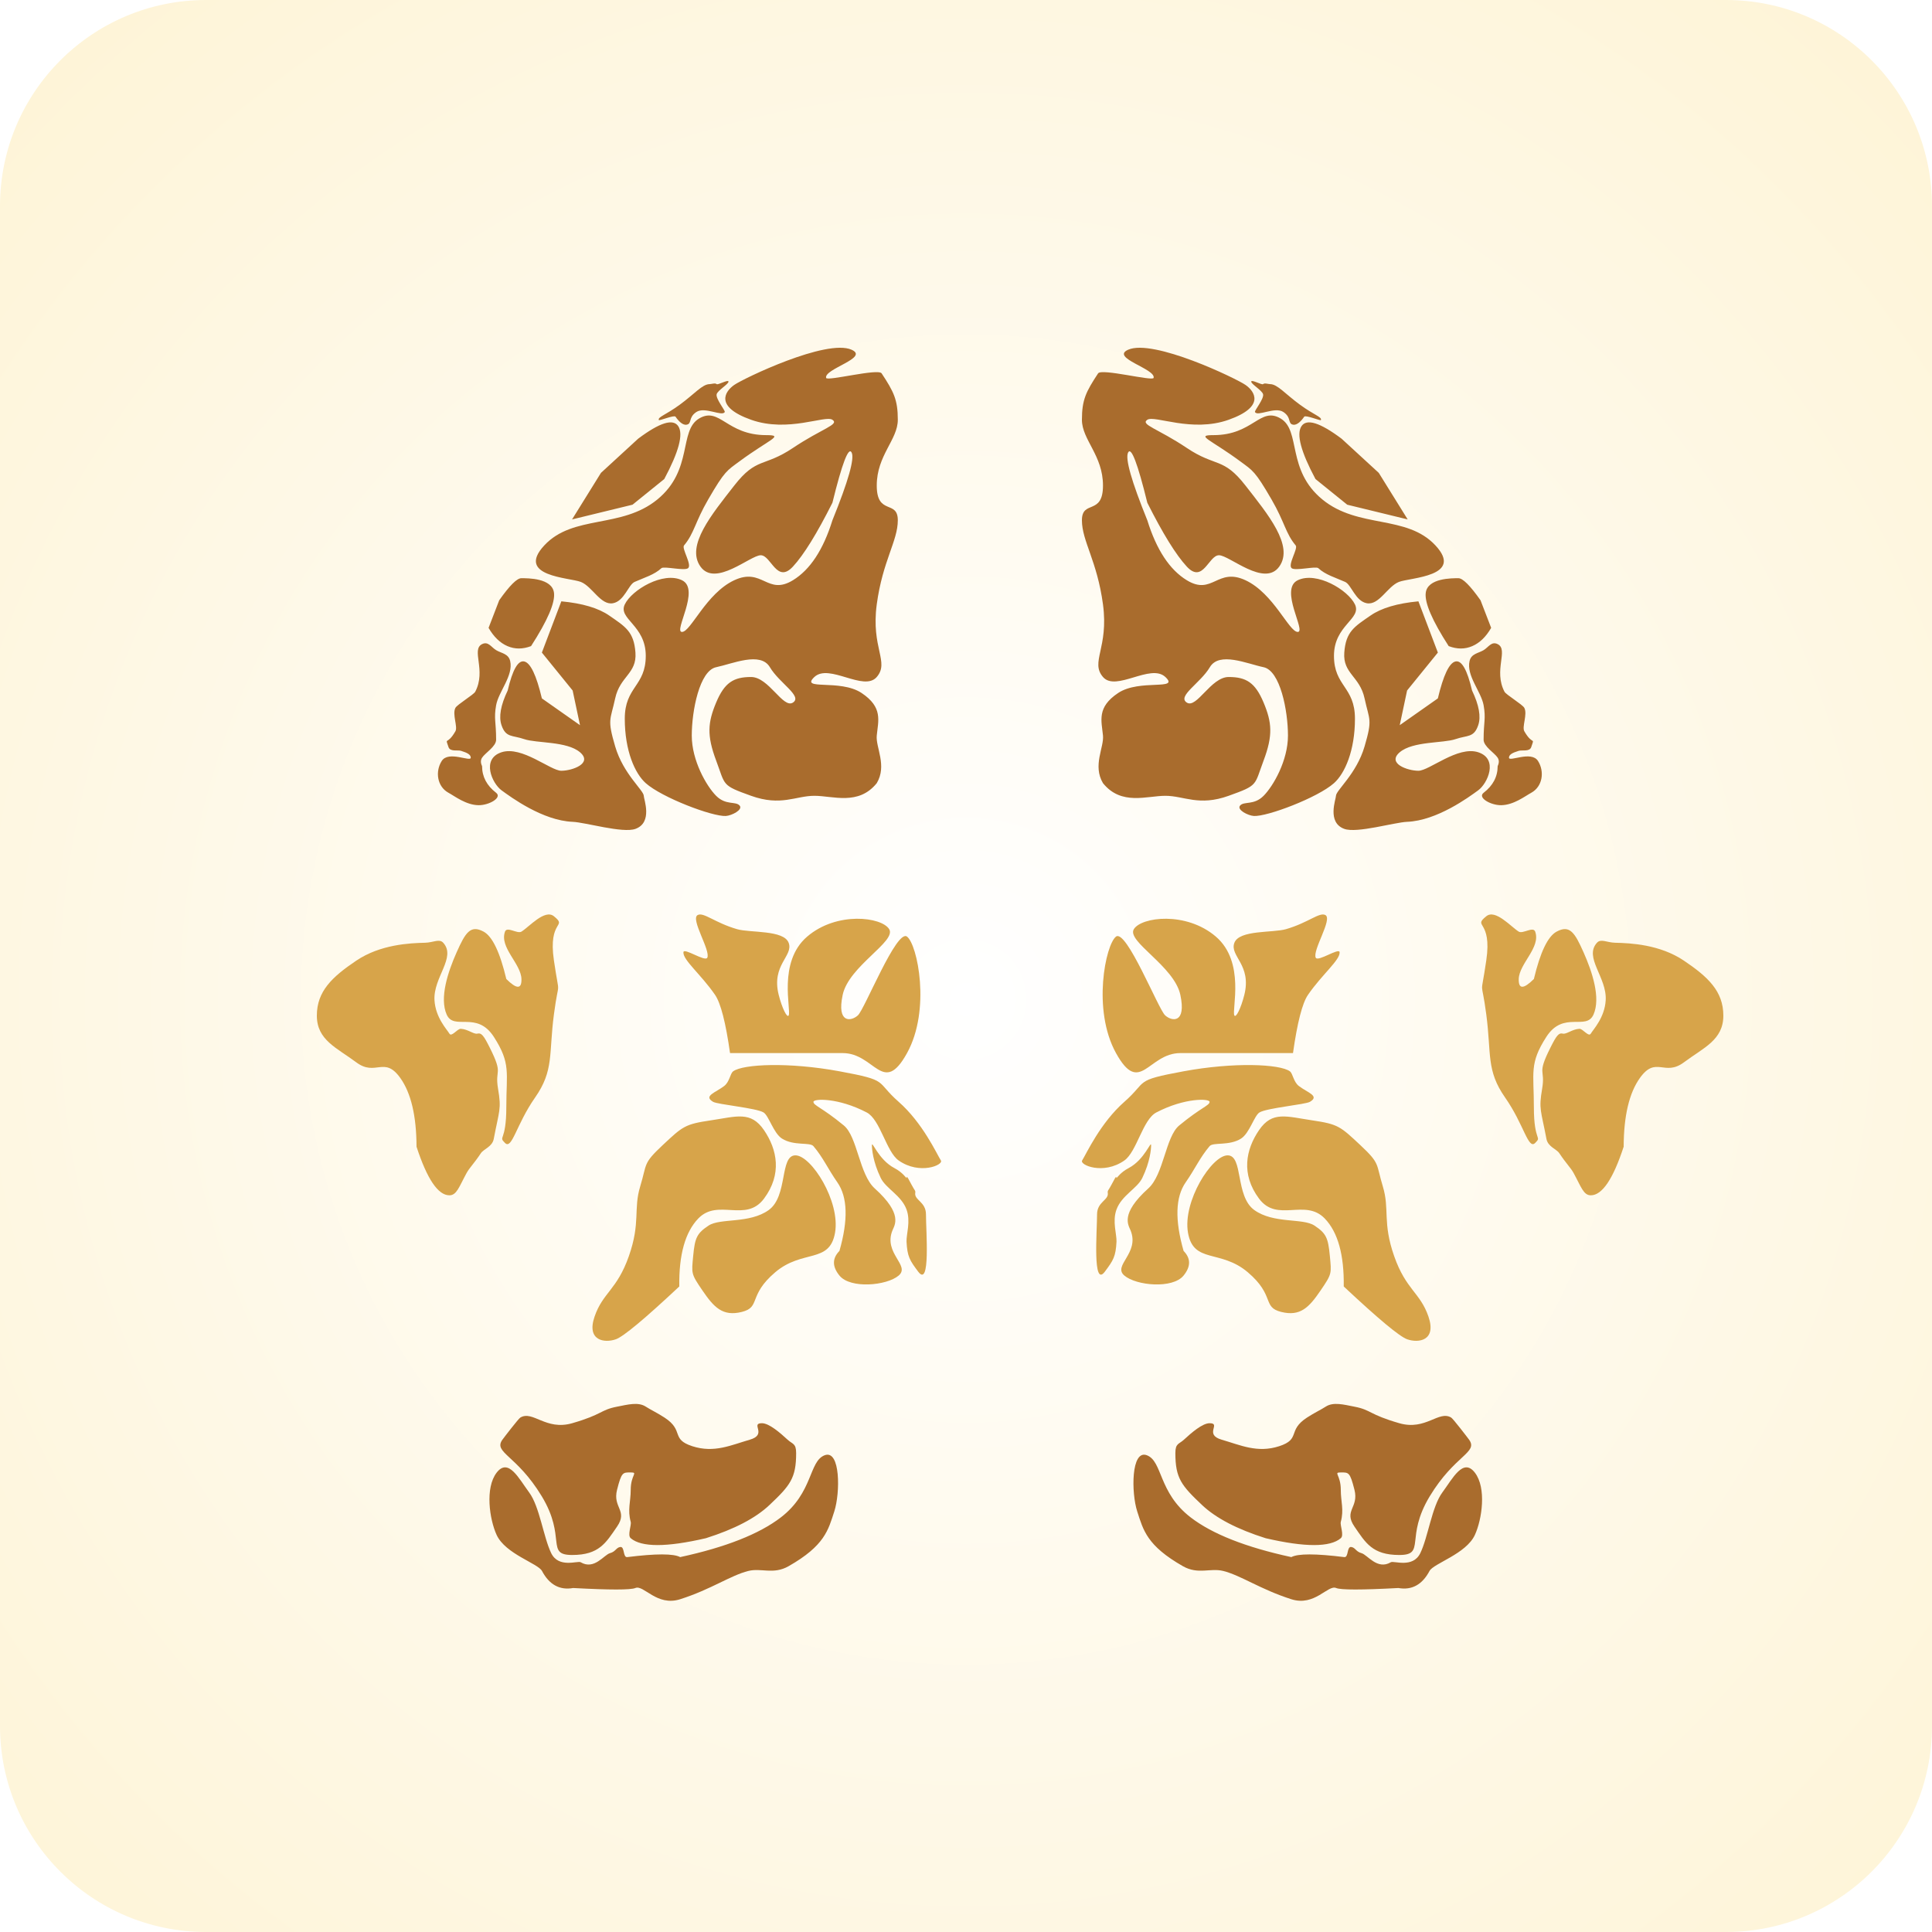
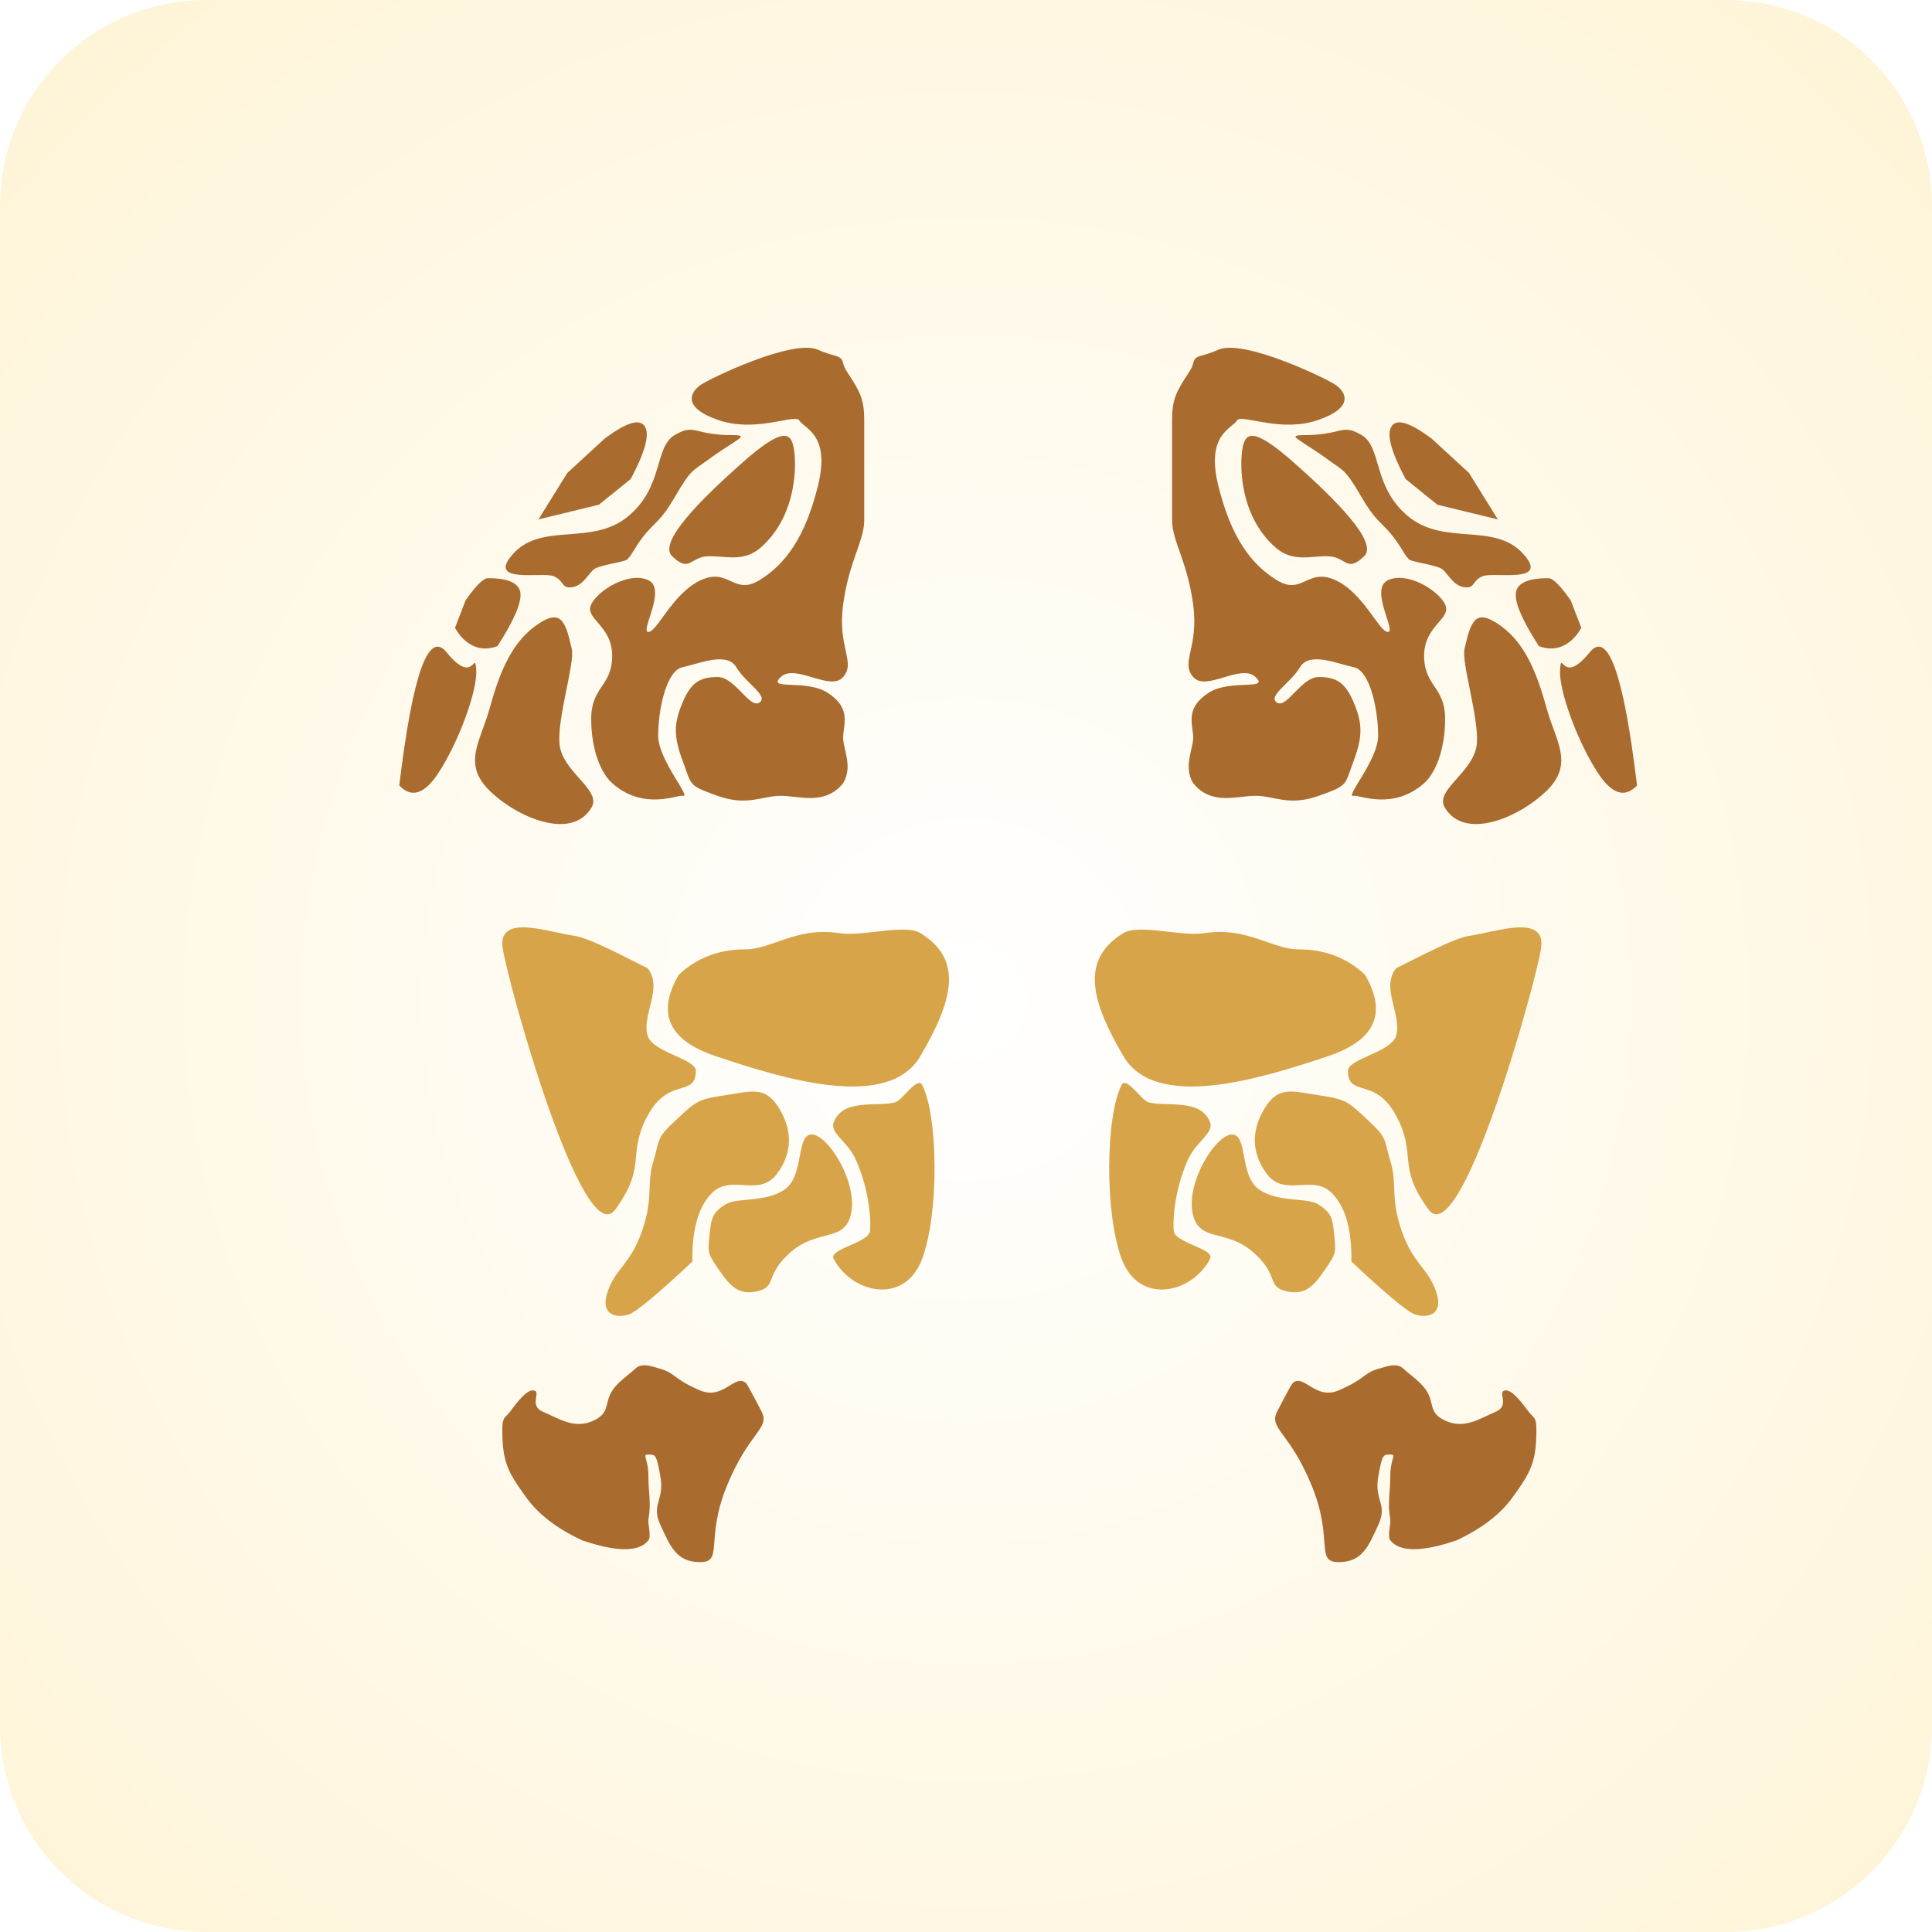
<svg xmlns="http://www.w3.org/2000/svg" width="150px" height="150px" viewBox="0 0 150 150" version="1.1">
  <defs>
    <radialGradient cx="50%" cy="51.721%" fx="50%" fy="51.721%" r="68.285%" id="radialGradient-1">
      <stop stop-color="#FFFFFF" offset="0%" />
      <stop stop-color="#FEF4D7" offset="100%" />
    </radialGradient>
  </defs>
  <g id="Page-1" stroke="none" stroke-width="1" fill="none" fill-rule="evenodd">
-     <g id="cerebrum">
+     <g id="brainParts">
      <rect id="Rectangle" fill="url(#radialGradient-1)" x="0" y="0" width="150" height="150" rx="16" />
-       <path d="M66.12,27.154 C67.521,27.781 63.954,28.638 64.14,29.341 C64.213,29.617 68.184,28.585 68.45,28.988 C69.39,30.414 69.706,31.036 69.706,32.591 C69.706,34.145 68.071,35.346 68.071,37.697 C68.071,40.048 69.706,38.778 69.706,40.394 C69.706,42.01 68.525,43.543 68.071,46.926 C67.616,50.31 69.075,51.393 68.071,52.562 C67.066,53.731 64.374,51.483 63.227,52.562 C62.08,53.641 65.228,52.691 66.897,53.806 C68.567,54.922 68.183,55.954 68.071,57.11 C67.981,58.026 68.889,59.433 68.071,60.805 C66.646,62.567 64.673,61.786 63.227,61.786 C61.781,61.786 60.633,62.619 58.314,61.786 C55.995,60.953 56.335,61.007 55.6,59.047 C54.865,57.088 54.955,56.089 55.6,54.548 C56.245,53.008 56.939,52.562 58.314,52.562 C59.69,52.562 60.796,55.045 61.564,54.548 C62.332,54.051 60.506,53.039 59.774,51.802 C59.041,50.566 56.887,51.534 55.6,51.802 C54.314,52.071 53.709,55.173 53.709,57.11 C53.709,59.047 54.847,61.027 55.6,61.786 C56.354,62.545 57.117,62.187 57.426,62.545 C57.704,62.869 56.805,63.326 56.354,63.352 C55.318,63.412 51.4,61.929 50.137,60.805 C49.298,60.059 48.508,58.295 48.508,55.799 C48.508,53.302 50.137,53.294 50.137,50.914 C50.137,48.534 47.965,48.059 48.508,46.926 C49.051,45.794 51.492,44.348 52.949,45.049 C54.407,45.749 52.265,49.063 52.949,49.063 C53.634,49.063 54.818,46.069 57.008,45.049 C59.199,44.028 59.568,46.268 61.564,45.049 C62.895,44.236 63.917,42.685 64.629,40.394 C65.864,37.349 66.361,35.595 66.12,35.132 C65.879,34.668 65.382,35.969 64.629,39.034 C63.425,41.43 62.404,43.081 61.564,43.989 C60.305,45.351 59.871,43.109 59.064,43.109 C58.256,43.109 55.536,45.608 54.384,43.989 C53.232,42.37 55.268,39.929 57.008,37.697 C58.748,35.465 59.3,36.295 61.564,34.778 C63.828,33.261 65.191,32.969 64.629,32.591 C64.068,32.213 61.181,33.609 58.314,32.591 C55.448,31.573 56.292,30.382 57.008,29.884 C57.725,29.385 64.169,26.281 66.12,27.154 Z M54.282,32.491 C55.877,31.548 56.401,33.783 59.492,33.783 C60.942,33.783 59.722,34.112 57.409,35.822 C56.437,36.542 56.274,36.553 54.985,38.777 C53.955,40.554 53.899,41.406 53.108,42.348 C52.908,42.586 53.744,43.848 53.424,44.113 C53.145,44.344 51.543,43.937 51.353,44.113 C50.8,44.625 50.051,44.834 49.27,45.18 C48.787,45.395 48.474,46.678 47.585,46.836 C46.631,47.005 45.987,45.532 45.095,45.18 C44.23,44.839 40.011,44.767 42.256,42.348 C44.501,39.93 48.24,41.072 51.039,38.777 C53.839,36.482 52.686,33.433 54.282,32.491 Z M52.666,33.098 C53.066,33.715 52.702,35.08 51.573,37.193 L49.108,39.185 L44.414,40.328 L46.659,36.713 L49.544,34.062 C51.225,32.801 52.265,32.48 52.666,33.098 Z M52.783,31.417 C53.912,30.593 54.531,29.824 55.092,29.824 C55.233,29.824 55.522,29.716 55.642,29.824 C55.734,29.908 56.54,29.444 56.56,29.625 C56.58,29.815 55.719,30.308 55.642,30.605 C55.549,30.957 56.324,31.878 56.27,31.987 C56.08,32.371 54.724,31.55 54.067,31.987 C53.409,32.423 53.753,32.907 53.295,32.975 C52.992,33.02 52.662,32.669 52.45,32.355 C52.342,32.195 51.178,32.695 51.15,32.611 C51.069,32.364 51.654,32.242 52.783,31.417 Z M47.294,47.787 C48.548,48.654 49.217,49.029 49.336,50.666 C49.455,52.304 48.134,52.5 47.762,54.223 C47.39,55.946 47.131,55.805 47.762,57.953 C48.392,60.102 49.983,61.358 49.983,61.794 C49.983,62.047 50.7,63.856 49.336,64.354 C48.357,64.713 45.432,63.844 44.46,63.806 C42.135,63.714 39.666,61.89 38.937,61.358 C38.209,60.826 37.348,58.924 38.937,58.405 C40.526,57.886 42.737,59.841 43.581,59.841 C44.425,59.841 46.045,59.271 45.031,58.405 C44.016,57.539 41.646,57.712 40.706,57.388 C39.766,57.064 39.274,57.291 38.937,56.302 C38.713,55.643 38.873,54.746 39.417,53.61 C39.794,51.997 40.223,51.245 40.706,51.357 C41.189,51.468 41.644,52.424 42.071,54.223 L45.031,56.302 L44.46,53.61 L42.071,50.666 L43.581,46.687 C45.221,46.842 46.459,47.209 47.294,47.787 Z M43.013,46.034 C43.104,46.804 42.51,48.18 41.231,50.164 C40.583,50.411 39.972,50.411 39.398,50.164 C38.824,49.917 38.335,49.445 37.933,48.747 L38.759,46.604 C39.565,45.462 40.137,44.892 40.474,44.892 C40.98,44.892 42.877,44.878 43.013,46.034 Z M37.428,50.01 C37.91,49.77 38.135,50.246 38.519,50.477 C38.923,50.722 39.476,50.743 39.61,51.324 C39.871,52.457 38.707,53.7 38.519,54.752 C38.331,55.804 38.519,56.037 38.519,57.432 C38.519,57.962 37.664,58.458 37.428,58.827 C37.309,59.012 37.309,59.23 37.428,59.479 C37.428,60.301 37.791,60.992 38.519,61.552 C39.013,61.932 37.964,62.526 37.155,62.515 C36.176,62.501 35.305,61.813 34.823,61.552 C33.943,61.075 33.772,59.909 34.295,59.083 C34.818,58.257 36.549,59.181 36.549,58.827 C36.549,58.593 36.301,58.45 35.793,58.294 C35.532,58.214 34.95,58.381 34.823,58.007 C34.538,57.159 34.702,57.922 35.359,56.773 C35.557,56.427 35.096,55.454 35.359,54.957 C35.495,54.701 36.777,53.934 36.896,53.708 C37.773,52.043 36.557,50.444 37.428,50.01 Z" id="Combined-Shape" fill="#A96C2D" />
-       <path d="M116.12,27.154 C117.521,27.781 113.954,28.638 114.14,29.341 C114.213,29.617 118.184,28.585 118.45,28.988 C119.39,30.414 119.706,31.036 119.706,32.591 C119.706,34.145 118.071,35.346 118.071,37.697 C118.071,40.048 119.706,38.778 119.706,40.394 C119.706,42.01 118.525,43.543 118.071,46.926 C117.616,50.31 119.075,51.393 118.071,52.562 C117.066,53.731 114.374,51.483 113.227,52.562 C112.08,53.641 115.228,52.691 116.897,53.806 C118.567,54.922 118.183,55.954 118.071,57.11 C117.981,58.026 118.889,59.433 118.071,60.805 C116.646,62.567 114.673,61.786 113.227,61.786 C111.781,61.786 110.633,62.619 108.314,61.786 C105.995,60.953 106.335,61.007 105.6,59.047 C104.865,57.088 104.955,56.089 105.6,54.548 C106.245,53.008 106.939,52.562 108.314,52.562 C109.69,52.562 110.796,55.045 111.564,54.548 C112.332,54.051 110.506,53.039 109.774,51.802 C109.041,50.566 106.887,51.534 105.6,51.802 C104.314,52.071 103.709,55.173 103.709,57.11 C103.709,59.047 104.847,61.027 105.6,61.786 C106.354,62.545 107.117,62.187 107.426,62.545 C107.704,62.869 106.805,63.326 106.354,63.352 C105.318,63.412 101.4,61.929 100.137,60.805 C99.298,60.059 98.508,58.295 98.508,55.799 C98.508,53.302 100.137,53.294 100.137,50.914 C100.137,48.534 97.965,48.059 98.508,46.926 C99.051,45.794 101.492,44.348 102.949,45.049 C104.407,45.749 102.265,49.063 102.949,49.063 C103.634,49.063 104.818,46.069 107.008,45.049 C109.199,44.028 109.568,46.268 111.564,45.049 C112.895,44.236 113.917,42.685 114.629,40.394 C115.864,37.349 116.361,35.595 116.12,35.132 C115.879,34.668 115.382,35.969 114.629,39.034 C113.425,41.43 112.404,43.081 111.564,43.989 C110.305,45.351 109.871,43.109 109.064,43.109 C108.256,43.109 105.536,45.608 104.384,43.989 C103.232,42.37 105.268,39.929 107.008,37.697 C108.748,35.465 109.3,36.295 111.564,34.778 C113.828,33.261 115.191,32.969 114.629,32.591 C114.068,32.213 111.181,33.609 108.314,32.591 C105.448,31.573 106.292,30.382 107.008,29.884 C107.725,29.385 114.169,26.281 116.12,27.154 Z M104.282,32.491 C105.877,31.548 106.401,33.783 109.492,33.783 C110.942,33.783 109.722,34.112 107.409,35.822 C106.437,36.542 106.274,36.553 104.985,38.777 C103.955,40.554 103.899,41.406 103.108,42.348 C102.908,42.586 103.744,43.848 103.424,44.113 C103.145,44.344 101.543,43.937 101.353,44.113 C100.8,44.625 100.051,44.834 99.27,45.18 C98.787,45.395 98.474,46.678 97.585,46.836 C96.631,47.005 95.987,45.532 95.095,45.18 C94.23,44.839 90.011,44.767 92.256,42.348 C94.501,39.93 98.24,41.072 101.039,38.777 C103.839,36.482 102.686,33.433 104.282,32.491 Z M102.666,33.098 C103.066,33.715 102.702,35.08 101.573,37.193 L99.108,39.185 L94.414,40.328 L96.659,36.713 L99.544,34.062 C101.225,32.801 102.265,32.48 102.666,33.098 Z M102.783,31.417 C103.912,30.593 104.531,29.824 105.092,29.824 C105.233,29.824 105.522,29.716 105.642,29.824 C105.734,29.908 106.54,29.444 106.56,29.625 C106.58,29.815 105.719,30.308 105.642,30.605 C105.549,30.957 106.324,31.878 106.27,31.987 C106.08,32.371 104.724,31.55 104.067,31.987 C103.409,32.423 103.753,32.907 103.295,32.975 C102.992,33.02 102.662,32.669 102.45,32.355 C102.342,32.195 101.178,32.695 101.15,32.611 C101.069,32.364 101.654,32.242 102.783,31.417 Z M97.294,47.787 C98.548,48.654 99.217,49.029 99.336,50.666 C99.455,52.304 98.134,52.5 97.762,54.223 C97.39,55.946 97.131,55.805 97.762,57.953 C98.392,60.102 99.983,61.358 99.983,61.794 C99.983,62.047 100.7,63.856 99.336,64.354 C98.357,64.713 95.432,63.844 94.46,63.806 C92.135,63.714 89.666,61.89 88.937,61.358 C88.209,60.826 87.348,58.924 88.937,58.405 C90.526,57.886 92.737,59.841 93.581,59.841 C94.425,59.841 96.045,59.271 95.031,58.405 C94.016,57.539 91.646,57.712 90.706,57.388 C89.766,57.064 89.274,57.291 88.937,56.302 C88.713,55.643 88.873,54.746 89.417,53.61 C89.794,51.997 90.223,51.245 90.706,51.357 C91.189,51.468 91.644,52.424 92.071,54.223 L95.031,56.302 L94.46,53.61 L92.071,50.666 L93.581,46.687 C95.221,46.842 96.459,47.209 97.294,47.787 Z M93.013,46.034 C93.104,46.804 92.51,48.18 91.231,50.164 C90.583,50.411 89.972,50.411 89.398,50.164 C88.824,49.917 88.335,49.445 87.933,48.747 L88.759,46.604 C89.565,45.462 90.137,44.892 90.474,44.892 C90.98,44.892 92.877,44.878 93.013,46.034 Z M87.428,50.01 C87.91,49.77 88.135,50.246 88.519,50.477 C88.923,50.722 89.476,50.743 89.61,51.324 C89.871,52.457 88.707,53.7 88.519,54.752 C88.331,55.804 88.519,56.037 88.519,57.432 C88.519,57.962 87.664,58.458 87.428,58.827 C87.309,59.012 87.309,59.23 87.428,59.479 C87.428,60.301 87.791,60.992 88.519,61.552 C89.013,61.932 87.964,62.526 87.155,62.515 C86.176,62.501 85.305,61.813 84.823,61.552 C83.943,61.075 83.772,59.909 84.295,59.083 C84.818,58.257 86.549,59.181 86.549,58.827 C86.549,58.593 86.301,58.45 85.793,58.294 C85.532,58.214 84.95,58.381 84.823,58.007 C84.538,57.159 84.702,57.922 85.359,56.773 C85.557,56.427 85.096,55.454 85.359,54.957 C85.495,54.701 86.777,53.934 86.896,53.708 C87.773,52.043 86.557,50.444 87.428,50.01 Z" id="Combined-Shape" fill="#A96C2D" transform="translate(101.8531, 45.72045) scale(-1, 1) translate(-101.8531, -45.72045) " />
-       <path d="M115.395,71.137 C116.105,70.561 117.315,71.961 117.915,72.331 C118.235,72.528 119.036,71.901 119.192,72.331 C119.638,73.565 117.948,74.811 117.915,76.01 C117.893,76.81 118.284,76.81 119.09,76.01 C119.586,73.923 120.174,72.697 120.855,72.331 C121.877,71.781 122.266,72.408 122.946,73.936 C123.627,75.464 124.289,77.477 123.721,78.766 C123.154,80.056 121.387,78.434 120.056,80.505 C118.725,82.577 119.09,83.259 119.09,85.971 C119.09,88.683 119.737,88.19 119.192,88.738 C118.646,89.287 118.33,87.321 116.855,85.21 C115.379,83.099 115.801,81.843 115.395,78.766 C114.99,75.69 114.929,77.748 115.395,74.561 C115.862,71.375 114.307,72.021 115.395,71.137 Z M123.509,92.803 C122.938,92.803 122.756,92.138 122.176,91.077 C121.947,90.657 121.636,90.391 121.058,89.528 C120.848,89.212 120.182,89.033 120.067,88.432 C119.64,86.185 119.458,86.138 119.73,84.539 C120.002,82.941 119.292,83.505 120.362,81.363 C120.843,80.401 121.014,80.173 121.343,80.25 C121.618,80.315 122.069,79.904 122.623,79.876 C122.893,79.862 123.339,80.54 123.509,80.25 C123.702,79.923 124.584,79.013 124.666,77.663 C124.774,75.883 122.957,74.338 123.987,73.195 C124.291,72.858 124.757,73.18 125.404,73.195 C126.596,73.222 128.874,73.327 130.738,74.584 C132.602,75.84 133.8,76.954 133.8,78.854 C133.8,80.754 132.251,81.349 130.738,82.48 C129.224,83.61 128.57,81.945 127.321,83.694 C126.489,84.859 126.069,86.638 126.061,89.031 C125.239,91.546 124.388,92.803 123.509,92.803 Z" id="Combined-Shape" fill="#D7A44A" />
-       <path d="M24.995,71.137 C25.705,70.561 26.915,71.961 27.515,72.331 C27.835,72.528 28.636,71.901 28.792,72.331 C29.238,73.565 27.548,74.811 27.515,76.01 C27.493,76.81 27.884,76.81 28.69,76.01 C29.186,73.923 29.774,72.697 30.455,72.331 C31.477,71.781 31.866,72.408 32.547,73.936 C33.227,75.464 33.889,77.477 33.322,78.766 C32.754,80.056 30.988,78.434 29.656,80.505 C28.325,82.577 28.69,83.259 28.69,85.971 C28.69,88.683 29.337,88.19 28.792,88.738 C28.246,89.287 27.93,87.321 26.455,85.21 C24.979,83.099 25.401,81.843 24.995,78.766 C24.59,75.69 24.529,77.748 24.995,74.561 C25.462,71.375 23.907,72.021 24.995,71.137 Z M33.109,92.803 C32.538,92.803 32.356,92.138 31.776,91.077 C31.547,90.657 31.236,90.391 30.659,89.528 C30.448,89.212 29.782,89.033 29.667,88.432 C29.24,86.185 29.058,86.138 29.33,84.539 C29.602,82.941 28.892,83.505 29.962,81.363 C30.443,80.401 30.614,80.173 30.943,80.25 C31.218,80.315 31.669,79.904 32.223,79.876 C32.493,79.862 32.939,80.54 33.109,80.25 C33.302,79.923 34.184,79.013 34.266,77.663 C34.374,75.883 32.557,74.338 33.587,73.195 C33.891,72.858 34.357,73.18 35.004,73.195 C36.196,73.222 38.474,73.327 40.338,74.584 C42.202,75.84 43.4,76.954 43.4,78.854 C43.4,80.754 41.851,81.349 40.338,82.48 C38.824,83.61 38.17,81.945 36.921,83.694 C36.089,84.859 35.669,86.638 35.661,89.031 C34.839,91.546 33.988,92.803 33.109,92.803 Z" id="Combined-Shape" fill="#D7A44A" transform="translate(34, 81.90157) scale(-1, 1) translate(-34, -81.90157) " />
-       <path d="M46.162,102.221 C46.805,100.347 47.906,100.149 48.826,97.524 C49.746,94.899 49.163,93.893 49.706,92.109 C50.249,90.326 49.893,90.366 51.45,88.908 C53.007,87.45 53.172,87.282 55.178,86.985 C57.184,86.688 58.29,86.236 59.317,87.744 C60.345,89.252 60.731,91.16 59.317,93.06 C57.904,94.961 55.744,93.019 54.216,94.603 C53.197,95.66 52.705,97.419 52.74,99.881 C50.046,102.404 48.406,103.77 47.818,103.98 C46.936,104.293 45.519,104.096 46.162,102.221 Z M55.011,95.155 C55.921,94.551 58.181,95.027 59.684,93.947 C61.187,92.866 60.522,89.701 61.755,89.701 C62.988,89.701 65.253,93.274 64.833,95.704 C64.413,98.135 62.312,96.973 60.185,98.781 C58.059,100.589 59.087,101.486 57.597,101.857 C56.107,102.229 55.429,101.5 54.536,100.19 C53.642,98.88 53.689,98.888 53.82,97.497 C53.952,96.105 54.102,95.76 55.011,95.155 Z M56.924,83.175 C57.707,82.611 61.252,82.451 65.174,83.175 C69.097,83.899 67.913,83.909 69.774,85.546 C71.634,87.182 72.712,89.553 73.051,90.101 C73.264,90.446 71.407,91.243 69.774,90.101 C68.81,89.427 68.346,86.921 67.293,86.372 C65.073,85.212 63.154,85.29 63.156,85.546 C63.157,85.839 63.8,85.964 65.516,87.382 C66.576,88.258 66.71,91.183 67.916,92.271 C70.125,94.261 69.457,95.11 69.287,95.535 C68.575,97.312 70.699,98.246 69.774,99.033 C68.848,99.82 66.025,100.081 65.174,99.033 C64.607,98.335 64.607,97.698 65.174,97.122 C65.862,94.713 65.808,92.938 65.012,91.797 C64.282,90.753 63.91,89.875 63.156,88.988 C62.875,88.657 61.641,88.987 60.714,88.4 C60.054,87.982 59.695,86.629 59.285,86.372 C58.733,86.025 55.726,85.756 55.366,85.546 C54.581,85.086 55.556,84.831 56.223,84.319 C56.65,83.992 56.686,83.347 56.924,83.175 Z M54.912,74.359 C55.194,73.802 53.581,71.346 54.167,71.043 C54.636,70.801 55.483,71.636 57.227,72.141 C58.255,72.438 60.857,72.183 61.234,73.206 C61.611,74.23 59.872,74.905 60.458,77.24 C60.719,78.279 61.117,79.074 61.234,78.832 C61.446,78.398 60.362,74.696 62.667,72.719 C64.973,70.742 68.457,71.19 69.037,72.141 C69.617,73.091 65.902,75.007 65.426,77.24 C64.95,79.473 66.078,79.311 66.606,78.832 C67.134,78.354 69.615,72.1 70.422,72.719 C71.229,73.338 72.283,78.393 70.422,81.761 C68.561,85.129 67.924,81.761 65.426,81.761 C63.761,81.761 60.845,81.761 56.68,81.761 C56.344,79.388 55.956,77.881 55.516,77.24 C54.427,75.656 53.008,74.526 53.061,73.929 C53.094,73.553 54.742,74.694 54.912,74.359 Z M67.696,88.925 C67.696,88.497 68.185,90.031 69.441,90.69 C70.085,91.028 70.331,91.447 70.383,91.456 C70.433,91.465 70.292,91.048 70.763,91.963 C70.993,92.41 71.092,92.429 71.061,92.608 C70.963,93.182 71.892,93.297 71.892,94.283 C71.892,95.576 72.253,100.024 71.287,98.73 C70.637,97.86 70.443,97.569 70.383,96.407 C70.355,95.841 70.722,94.831 70.383,93.907 C69.978,92.8 68.779,92.282 68.38,91.456 C67.762,90.177 67.696,89.184 67.696,88.925 Z" id="Combined-Shape" fill="#D7A44A" />
-       <path d="M84.162,102.221 C84.805,100.347 85.906,100.149 86.826,97.524 C87.746,94.899 87.163,93.893 87.706,92.109 C88.249,90.326 87.893,90.366 89.45,88.908 C91.007,87.45 91.172,87.282 93.178,86.985 C95.184,86.688 96.29,86.236 97.317,87.744 C98.345,89.252 98.731,91.16 97.317,93.06 C95.904,94.961 93.744,93.019 92.216,94.603 C91.197,95.66 90.705,97.419 90.74,99.881 C88.046,102.404 86.406,103.77 85.818,103.98 C84.936,104.293 83.519,104.096 84.162,102.221 Z M93.011,95.155 C93.921,94.551 96.181,95.027 97.684,93.947 C99.187,92.866 98.522,89.701 99.755,89.701 C100.988,89.701 103.253,93.274 102.833,95.704 C102.413,98.135 100.312,96.973 98.185,98.781 C96.059,100.589 97.087,101.486 95.597,101.857 C94.107,102.229 93.429,101.5 92.536,100.19 C91.642,98.88 91.689,98.888 91.82,97.497 C91.952,96.105 92.102,95.76 93.011,95.155 Z M94.924,83.175 C95.707,82.611 99.252,82.451 103.174,83.175 C107.097,83.899 105.913,83.909 107.774,85.546 C109.634,87.182 110.712,89.553 111.051,90.101 C111.264,90.446 109.407,91.243 107.774,90.101 C106.81,89.427 106.346,86.921 105.293,86.372 C103.073,85.212 101.154,85.29 101.156,85.546 C101.157,85.839 101.8,85.964 103.516,87.382 C104.576,88.258 104.71,91.183 105.916,92.271 C108.125,94.261 107.457,95.11 107.287,95.535 C106.575,97.312 108.699,98.246 107.774,99.033 C106.848,99.82 104.025,100.081 103.174,99.033 C102.607,98.335 102.607,97.698 103.174,97.122 C103.862,94.713 103.808,92.938 103.012,91.797 C102.282,90.753 101.91,89.875 101.156,88.988 C100.875,88.657 99.641,88.987 98.714,88.4 C98.054,87.982 97.695,86.629 97.285,86.372 C96.733,86.025 93.726,85.756 93.366,85.546 C92.581,85.086 93.556,84.831 94.223,84.319 C94.65,83.992 94.686,83.347 94.924,83.175 Z M92.912,74.359 C93.194,73.802 91.581,71.346 92.167,71.043 C92.636,70.801 93.483,71.636 95.227,72.141 C96.255,72.438 98.857,72.183 99.234,73.206 C99.611,74.23 97.872,74.905 98.458,77.24 C98.719,78.279 99.117,79.074 99.234,78.832 C99.446,78.398 98.362,74.696 100.667,72.719 C102.973,70.742 106.457,71.19 107.037,72.141 C107.617,73.091 103.902,75.007 103.426,77.24 C102.95,79.473 104.078,79.311 104.606,78.832 C105.134,78.354 107.615,72.1 108.422,72.719 C109.229,73.338 110.283,78.393 108.422,81.761 C106.561,85.129 105.924,81.761 103.426,81.761 C101.761,81.761 98.845,81.761 94.68,81.761 C94.344,79.388 93.956,77.881 93.516,77.24 C92.427,75.656 91.008,74.526 91.061,73.929 C91.094,73.553 92.742,74.694 92.912,74.359 Z M105.696,88.925 C105.696,88.497 106.185,90.031 107.441,90.69 C108.085,91.028 108.331,91.447 108.383,91.456 C108.433,91.465 108.292,91.048 108.763,91.963 C108.993,92.41 109.092,92.429 109.061,92.608 C108.963,93.182 109.892,93.297 109.892,94.283 C109.892,95.576 110.253,100.024 109.287,98.73 C108.637,97.86 108.443,97.569 108.383,96.407 C108.355,95.841 108.722,94.831 108.383,93.907 C107.978,92.8 106.779,92.282 106.38,91.456 C105.762,90.177 105.696,89.184 105.696,88.925 Z" id="Combined-Shape" fill="#D7A44A" transform="translate(97.53384, 87.55053) scale(-1, 1) translate(-97.53384, -87.55053) " />
-       <path d="M114.063,111.781 C114.777,112.789 112.955,112.952 111.007,116.167 C109.059,119.382 110.733,120.729 108.642,120.729 C106.55,120.729 106.024,119.781 105.161,118.527 C104.298,117.274 105.513,117.067 105.161,115.672 C104.809,114.278 104.708,114.32 104.099,114.32 C103.49,114.32 104.099,114.488 104.099,115.672 C104.099,116.596 104.357,117.206 104.099,118.158 C104.027,118.427 104.374,119.192 104.099,119.426 C103.268,120.136 101.323,120.136 98.262,119.426 C96.053,118.727 94.411,117.871 93.335,116.857 C91.722,115.335 91.255,114.767 91.255,112.819 C91.255,112.05 91.532,112.133 91.915,111.781 C92.503,111.241 93.351,110.498 93.915,110.498 C94.846,110.498 93.442,111.375 94.863,111.781 C96.285,112.188 97.613,112.837 99.316,112.283 C101.02,111.729 99.921,111.073 101.474,110.061 C102.046,109.688 102.581,109.44 102.924,109.214 C103.513,108.826 104.331,109.053 105.161,109.214 C106.475,109.468 106.27,109.814 108.642,110.498 C110.697,111.091 111.703,109.475 112.672,110.061 C112.821,110.151 113.968,111.647 114.063,111.781 Z M89.044,112.986 C90.275,113.457 89.925,115.877 92.444,117.811 C94.123,119.101 96.728,120.128 100.259,120.893 C100.773,120.615 102.142,120.615 104.364,120.893 C104.722,120.938 104.549,120.054 104.914,120.108 C105.233,120.156 105.268,120.469 105.703,120.585 C106.174,120.711 106.927,121.918 107.984,121.292 C108.215,121.155 109.689,121.781 110.273,120.585 C110.872,119.356 111.173,116.969 111.98,115.879 C112.786,114.79 113.599,113.153 114.51,114.338 C115.421,115.523 115.065,117.959 114.51,119.17 C113.83,120.651 111.3,121.381 110.988,121.969 C110.42,123.037 109.614,123.478 108.569,123.293 C105.718,123.447 104.109,123.447 103.74,123.293 C103.088,123.02 102.079,124.744 100.259,124.164 C97.853,123.397 96.347,122.313 94.968,121.969 C93.96,121.717 93.022,122.272 91.839,121.598 C89.038,120.002 88.764,118.796 88.294,117.348 C87.824,115.899 87.814,112.516 89.044,112.986 Z" id="Combined-Shape" fill="#A96C2D" />
-       <path d="M64.063,111.781 C64.777,112.789 62.955,112.952 61.007,116.167 C59.059,119.382 60.733,120.729 58.642,120.729 C56.55,120.729 56.024,119.781 55.161,118.527 C54.298,117.274 55.513,117.067 55.161,115.672 C54.809,114.278 54.708,114.32 54.099,114.32 C53.49,114.32 54.099,114.488 54.099,115.672 C54.099,116.596 54.357,117.206 54.099,118.158 C54.027,118.427 54.374,119.192 54.099,119.426 C53.268,120.136 51.323,120.136 48.262,119.426 C46.053,118.727 44.411,117.871 43.335,116.857 C41.722,115.335 41.255,114.767 41.255,112.819 C41.255,112.05 41.532,112.133 41.915,111.781 C42.503,111.241 43.351,110.498 43.915,110.498 C44.846,110.498 43.442,111.375 44.863,111.781 C46.285,112.188 47.613,112.837 49.316,112.283 C51.02,111.729 49.921,111.073 51.474,110.061 C52.046,109.688 52.581,109.44 52.924,109.214 C53.513,108.826 54.331,109.053 55.161,109.214 C56.475,109.468 56.27,109.814 58.642,110.498 C60.697,111.091 61.703,109.475 62.672,110.061 C62.821,110.151 63.968,111.647 64.063,111.781 Z M39.044,112.986 C40.275,113.457 39.925,115.877 42.444,117.811 C44.123,119.101 46.728,120.128 50.259,120.893 C50.773,120.615 52.142,120.615 54.364,120.893 C54.722,120.938 54.549,120.054 54.914,120.108 C55.233,120.156 55.268,120.469 55.703,120.585 C56.174,120.711 56.927,121.918 57.984,121.292 C58.215,121.155 59.689,121.781 60.273,120.585 C60.872,119.356 61.173,116.969 61.98,115.879 C62.786,114.79 63.599,113.153 64.51,114.338 C65.421,115.523 65.065,117.959 64.51,119.17 C63.83,120.651 61.3,121.381 60.988,121.969 C60.42,123.037 59.614,123.478 58.569,123.293 C55.718,123.447 54.109,123.447 53.74,123.293 C53.088,123.02 52.079,124.744 50.259,124.164 C47.853,123.397 46.347,122.313 44.968,121.969 C43.96,121.717 43.022,122.272 41.839,121.598 C39.038,120.002 38.764,118.796 38.294,117.348 C37.824,115.899 37.814,112.516 39.044,112.986 Z" id="Combined-Shape" fill="#A96C2D" transform="translate(51.53384, 116.6421) scale(-1, 1) translate(-51.53384, -116.6421) " />
+       <g id="cerebrum" transform="translate(31, 27)">
+         <path d="M63.587,0.154 C65.537,-0.719 71.982,2.385 72.698,2.884 C73.414,3.382 74.258,4.573 71.392,5.591 C68.526,6.609 65.638,5.213 65.077,5.591 C64.715,6.286 62.591,6.649 63.587,10.697 C64.583,14.745 66.146,16.83 68.142,18.049 C70.138,19.268 70.507,17.028 72.698,18.049 C74.889,19.069 76.072,22.063 76.757,22.063 C77.442,22.063 75.3,18.749 76.757,18.049 C78.214,17.348 80.655,18.794 81.198,19.926 C81.741,21.059 79.569,21.534 79.569,23.914 C79.569,26.294 81.198,26.302 81.198,28.799 C81.198,31.295 80.408,33.059 79.569,33.805 C77.147,35.961 74.49,34.689 74.106,34.786 C73.332,34.981 75.998,32.047 75.998,30.11 C75.998,28.173 75.393,25.071 74.106,24.802 C72.82,24.534 70.665,23.566 69.932,24.802 C69.2,26.039 67.375,27.051 68.142,27.548 C68.91,28.045 70.017,25.562 71.392,25.562 C72.767,25.562 73.461,26.008 74.106,27.548 C74.751,29.089 74.841,30.088 74.106,32.047 C73.371,34.007 73.711,33.953 71.392,34.786 C69.073,35.619 67.926,34.786 66.479,34.786 C65.033,34.786 63.061,35.567 61.636,33.805 C60.817,32.433 61.725,31.026 61.636,30.11 C61.523,28.954 61.139,27.922 62.809,26.806 C64.479,25.691 67.627,26.641 66.479,25.562 C65.332,24.483 62.64,26.731 61.636,25.562 C60.631,24.393 62.091,23.31 61.636,19.926 C61.181,16.543 60,15.01 60,13.394 C60,11.778 60,12.047 60,9.696 C60,7.345 60,7.145 60,5.591 C60,4.036 60.316,3.414 61.257,1.988 C61.522,1.585 61.563,1.477 61.636,1.201 C61.822,0.498 62.186,0.781 63.587,0.154 Z M74.721,6.783 C76.317,7.726 75.554,10.812 78.354,13.107 C81.153,15.401 84.972,13.536 87.217,15.954 C89.462,18.373 84.997,17.387 84.132,17.728 C83.24,18.08 83.57,18.748 82.617,18.579 C81.728,18.421 81.326,17.327 80.842,17.113 C80.062,16.767 78.354,16.606 78.354,16.375 C78.033,16.11 77.772,15.381 76.98,14.439 C76.189,13.497 75.751,13.392 74.721,11.615 C73.433,9.391 73.27,9.542 72.297,8.822 C69.985,7.112 68.764,6.783 70.214,6.783 C73.306,6.783 73.126,5.84 74.721,6.783 Z M77.04,6.098 C77.441,5.48 78.481,5.801 80.162,7.062 L83.047,9.713 L85.293,13.328 L80.599,12.185 L78.133,10.193 C77.004,8.08 76.64,6.715 77.04,6.098 Z M86.693,19.034 C86.829,17.878 88.726,17.892 89.232,17.892 C89.569,17.892 90.141,18.462 90.947,19.604 L91.773,21.747 C91.371,22.445 90.883,22.917 90.308,23.164 C89.734,23.411 89.123,23.411 88.476,23.164 C87.197,21.18 86.603,19.804 86.693,19.034 Z M65.466,7.821 C65.682,6.583 66.271,6.093 69.479,8.936 C72.687,11.78 76.041,15.115 74.909,16.19 C73.542,17.489 73.542,16.262 72.177,16.19 C70.847,16.12 69.398,16.72 68.012,15.491 C65.203,13.002 65.25,9.058 65.466,7.821 Z M82.703,23.398 C83.203,21.154 83.567,20.167 85.549,21.612 C87.531,23.057 88.399,25.538 89.101,28.061 C89.804,30.584 91.214,32.289 89.101,34.374 C86.988,36.459 82.699,38.312 81.166,35.683 C80.363,34.305 83.506,32.929 83.666,30.698 C83.811,28.672 82.465,24.465 82.703,23.398 Z M90.126,24.97 C90.254,23.377 90.285,26.301 92.415,23.655 C93.834,21.89 95.062,25.335 96.098,33.987 C95.157,34.973 94.153,34.661 93.086,33.05 C91.486,30.633 89.998,26.562 90.126,24.97 Z" id="Combined-Shape" fill="#A96B2E" />
+         <path d="M3.587,0.154 C5.537,-0.719 11.982,2.385 12.698,2.884 C13.414,3.382 14.258,4.573 11.392,5.591 C8.526,6.609 5.638,5.213 5.077,5.591 C4.715,6.286 2.591,6.649 3.587,10.697 C4.583,14.745 6.146,16.83 8.142,18.049 C10.138,19.268 10.507,17.028 12.698,18.049 C14.889,19.069 16.072,22.063 16.757,22.063 C17.442,22.063 15.3,18.749 16.757,18.049 C18.214,17.348 20.655,18.794 21.198,19.926 C21.741,21.059 19.569,21.534 19.569,23.914 C19.569,26.294 21.198,26.302 21.198,28.799 C21.198,31.295 20.408,33.059 19.569,33.805 C17.147,35.961 14.49,34.689 14.106,34.786 C13.332,34.981 15.998,32.047 15.998,30.11 C15.998,28.173 15.393,25.071 14.106,24.802 C12.82,24.534 10.665,23.566 9.932,24.802 C9.2,26.039 7.375,27.051 8.142,27.548 C8.91,28.045 10.017,25.562 11.392,25.562 C12.767,25.562 13.461,26.008 14.106,27.548 C14.751,29.089 14.841,30.088 14.106,32.047 C13.371,34.007 13.711,33.953 11.392,34.786 C9.073,35.619 7.926,34.786 6.479,34.786 C5.033,34.786 3.061,35.567 1.636,33.805 C0.817,32.433 1.725,31.026 1.636,30.11 C1.523,28.954 1.139,27.922 2.809,26.806 C4.479,25.691 7.627,26.641 6.479,25.562 C5.332,24.483 2.64,26.731 1.636,25.562 C0.631,24.393 2.091,23.31 1.636,19.926 C1.181,16.543 -3.55271368e-15,15.01 -3.55271368e-15,13.394 C-3.55271368e-15,11.778 -3.55271368e-15,12.047 -3.55271368e-15,9.696 C-7.10542736e-15,7.345 -3.55271368e-15,7.145 -3.55271368e-15,5.591 C-3.55271368e-15,4.036 0.316,3.414 1.257,1.988 C1.522,1.585 1.563,1.477 1.636,1.201 C1.822,0.498 2.186,0.781 3.587,0.154 Z M14.721,6.783 C16.317,7.726 15.554,10.812 18.354,13.107 C21.153,15.401 24.972,13.536 27.217,15.954 C29.462,18.373 24.997,17.387 24.132,17.728 C23.24,18.08 23.57,18.748 22.617,18.579 C21.728,18.421 21.326,17.327 20.842,17.113 C20.062,16.767 18.354,16.606 18.354,16.375 C18.033,16.11 17.772,15.381 16.98,14.439 C16.189,13.497 15.751,13.392 14.721,11.615 C13.433,9.391 13.27,9.542 12.297,8.822 C9.985,7.112 8.764,6.783 10.214,6.783 C13.306,6.783 13.126,5.84 14.721,6.783 Z M17.04,6.098 C17.441,5.48 18.481,5.801 20.162,7.062 L23.047,9.713 L25.293,13.328 L20.599,12.185 L18.133,10.193 C17.004,8.08 16.64,6.715 17.04,6.098 Z M26.693,19.034 C26.829,17.878 28.726,17.892 29.232,17.892 C29.569,17.892 30.141,18.462 30.947,19.604 L31.773,21.747 C31.371,22.445 30.883,22.917 30.308,23.164 C29.734,23.411 29.123,23.411 28.476,23.164 C27.197,21.18 26.603,19.804 26.693,19.034 Z M5.466,7.821 C5.682,6.583 6.271,6.093 9.479,8.936 C12.687,11.78 16.041,15.115 14.909,16.19 C13.542,17.489 13.542,16.262 12.177,16.19 C10.847,16.12 9.398,16.72 8.012,15.491 C5.203,13.002 5.25,9.058 5.466,7.821 Z M22.703,23.398 C23.203,21.154 23.567,20.167 25.549,21.612 C27.531,23.057 28.399,25.538 29.101,28.061 C29.804,30.584 31.214,32.289 29.101,34.374 C26.988,36.459 22.699,38.312 21.166,35.683 C20.363,34.305 23.506,32.929 23.666,30.698 C23.811,28.672 22.465,24.465 22.703,23.398 Z M30.126,24.97 C30.254,23.377 30.285,26.301 32.415,23.655 C33.834,21.89 35.062,25.335 36.098,33.987 C35.157,34.973 34.153,34.661 33.086,33.05 C31.486,30.633 29.998,26.562 30.126,24.97 Z" id="Combined-Shape" fill="#A96B2E" transform="translate(18.0492, 18.48914) scale(-1, 1) translate(-18.0492, -18.48914) " />
+         <path d="M16.178,73.287 C16.821,71.412 17.922,71.214 18.842,68.589 C19.762,65.964 19.178,64.958 19.722,63.175 C20.265,61.391 19.909,61.432 21.466,59.973 C23.023,58.515 23.188,58.348 25.194,58.051 C27.2,57.754 28.306,57.302 29.333,58.809 C30.36,60.317 30.747,62.225 29.333,64.126 C27.92,66.026 25.759,64.084 24.232,65.669 C23.213,66.725 22.721,68.484 22.756,70.947 C20.062,73.47 18.421,74.836 17.834,75.045 C16.952,75.359 15.535,75.161 16.178,73.287 Z M25.28,66.535 C26.189,65.931 28.449,66.407 29.952,65.327 C31.456,64.246 30.79,61.082 32.023,61.082 C33.256,61.082 35.521,64.654 35.101,67.085 C34.681,69.515 32.58,68.353 30.454,70.161 C28.328,71.969 29.356,72.866 27.865,73.237 C26.375,73.609 25.698,72.88 24.804,71.57 C23.91,70.26 23.957,70.268 24.088,68.877 C24.22,67.485 24.37,67.14 25.28,66.535 Z M40.461,45.449 C43.854,47.521 42.945,50.747 40.461,54.992 C37.977,59.238 30.003,56.827 24.546,54.992 C20.908,53.769 19.959,51.666 21.698,48.683 C23.091,47.366 24.822,46.707 26.889,46.707 C28.88,46.707 30.916,44.93 34.157,45.449 C35.965,45.739 39.246,44.707 40.461,45.449 Z M19.277,53.397 C19.645,54.7 23.022,55.2 23.022,56.138 C23.022,58.249 20.917,56.555 19.277,59.63 C17.636,62.706 19.277,63.457 16.776,66.897 C14.275,70.337 8.438,49.36 8.029,46.621 C7.621,43.882 11.584,45.381 13.605,45.658 C14.853,45.829 18.154,47.645 19.277,48.164 C20.51,49.713 18.816,51.769 19.277,53.397 Z M33.726,60.145 C34.439,58.225 37.218,58.972 38.519,58.577 C39.071,58.409 40.232,56.54 40.596,57.236 C41.819,59.574 41.941,67.113 40.596,70.734 C39.252,74.355 35.141,73.438 33.726,70.734 C33.318,69.953 36.461,69.515 36.547,68.564 C36.671,67.181 36.252,64.658 35.35,62.848 C34.722,61.589 33.43,60.944 33.726,60.145 Z" id="Combined-Shape" fill="#D7A449" />
+         <path d="M62.178,73.287 C62.821,71.412 63.922,71.214 64.842,68.589 C65.762,65.964 65.178,64.958 65.722,63.175 C66.265,61.391 65.909,61.432 67.466,59.973 C69.023,58.515 69.188,58.348 71.194,58.051 C73.2,57.754 74.306,57.302 75.333,58.809 C76.36,60.317 76.747,62.225 75.333,64.126 C73.92,66.026 71.759,64.084 70.232,65.669 C69.213,66.725 68.721,68.484 68.756,70.947 C66.062,73.47 64.421,74.836 63.834,75.045 C62.952,75.359 61.535,75.161 62.178,73.287 Z M71.28,66.535 C72.189,65.931 74.449,66.407 75.952,65.327 C77.456,64.246 76.79,61.082 78.023,61.082 C79.256,61.082 81.521,64.654 81.101,67.085 C80.681,69.515 78.58,68.353 76.454,70.161 C74.328,71.969 75.356,72.866 73.865,73.237 C72.375,73.609 71.698,72.88 70.804,71.57 C69.91,70.26 69.957,70.268 70.088,68.877 C70.22,67.485 70.37,67.14 71.28,66.535 Z M86.461,45.449 C89.854,47.521 88.945,50.747 86.461,54.992 C83.977,59.238 76.003,56.827 70.546,54.992 C66.908,53.769 65.959,51.666 67.698,48.683 C69.091,47.366 70.822,46.707 72.889,46.707 C74.88,46.707 76.916,44.93 80.157,45.449 C81.965,45.739 85.246,44.707 86.461,45.449 Z M65.277,53.397 C65.645,54.7 69.022,55.2 69.022,56.138 C69.022,58.249 66.917,56.555 65.277,59.63 C63.636,62.706 65.277,63.457 62.776,66.897 C60.275,70.337 54.438,49.36 54.029,46.621 C53.621,43.882 57.584,45.381 59.605,45.658 C60.853,45.829 64.154,47.645 65.277,48.164 C66.51,49.713 64.816,51.769 65.277,53.397 Z M79.726,60.145 C80.439,58.225 83.218,58.972 84.519,58.577 C85.071,58.409 86.232,56.54 86.596,57.236 C87.819,59.574 87.941,67.113 86.596,70.734 C85.252,74.355 81.141,73.438 79.726,70.734 C79.318,69.953 82.461,69.515 82.547,68.564 C82.671,67.181 82.252,64.658 81.35,62.848 C80.722,61.589 79.43,60.944 79.726,60.145 Z" id="Combined-Shape" fill="#D7A449" transform="translate(71.33908, 60.08327) scale(-1, 1) translate(-71.33908, -60.08327) " />
+         <path d="M28.144,82.624 C28.06,82.45 27.047,80.499 26.916,80.382 C26.06,79.619 25.172,81.724 23.356,80.952 C21.262,80.06 21.442,79.61 20.282,79.279 C19.549,79.07 18.827,78.773 18.307,79.279 C18.004,79.573 17.53,79.897 17.026,80.382 C15.654,81.702 16.624,82.556 15.12,83.278 C13.616,84 12.442,83.155 11.187,82.624 C9.932,82.094 11.172,80.952 10.349,80.952 C9.851,80.952 9.102,81.92 8.583,82.624 C8.245,83.083 8,82.975 8,83.976 C8,86.515 8.413,87.256 9.838,89.238 C10.787,90.56 12.238,91.676 14.189,92.587 C16.892,93.511 18.61,93.511 19.344,92.587 C19.587,92.281 19.28,91.285 19.344,90.934 C19.572,89.693 19.344,88.899 19.344,87.695 C19.344,86.152 18.807,85.933 19.344,85.933 C19.882,85.933 19.971,85.878 20.282,87.695 C20.593,89.512 19.52,89.783 20.282,91.416 C21.044,93.049 21.509,94.284 23.356,94.284 C25.204,94.284 23.725,92.529 25.445,88.34 C27.166,84.15 28.775,83.938 28.144,82.624 Z" id="Path-78" fill="#A96B2E" />
+         <path d="M88.144,82.624 C88.06,82.45 87.047,80.499 86.916,80.382 C86.06,79.619 85.172,81.724 83.356,80.952 C81.262,80.06 81.442,79.61 80.282,79.279 C79.549,79.07 78.827,78.773 78.307,79.279 C78.004,79.573 77.53,79.897 77.026,80.382 C75.654,81.702 76.624,82.556 75.12,83.278 C73.616,84 72.442,83.155 71.187,82.624 C69.932,82.094 71.172,80.952 70.349,80.952 C69.851,80.952 69.102,81.92 68.583,82.624 C68.245,83.083 68,82.975 68,83.976 C68,86.515 68.413,87.256 69.838,89.238 C70.787,90.56 72.238,91.676 74.189,92.587 C76.892,93.511 78.61,93.511 79.344,92.587 C79.587,92.281 79.28,91.285 79.344,90.934 C79.572,89.693 79.344,88.899 79.344,87.695 C79.344,86.152 78.807,85.933 79.344,85.933 C79.882,85.933 79.971,85.878 80.282,87.695 C80.593,89.512 79.52,89.783 80.282,91.416 C81.044,93.049 81.509,94.284 83.356,94.284 C85.204,94.284 83.725,92.529 85.445,88.34 C87.166,84.15 88.775,83.938 88.144,82.624 Z" id="Path-78" fill="#A96B2E" transform="translate(78.14205, 86.64211) scale(-1, 1) translate(-78.14205, -86.64211) " />
+       </g>
    </g>
  </g>
</svg>
